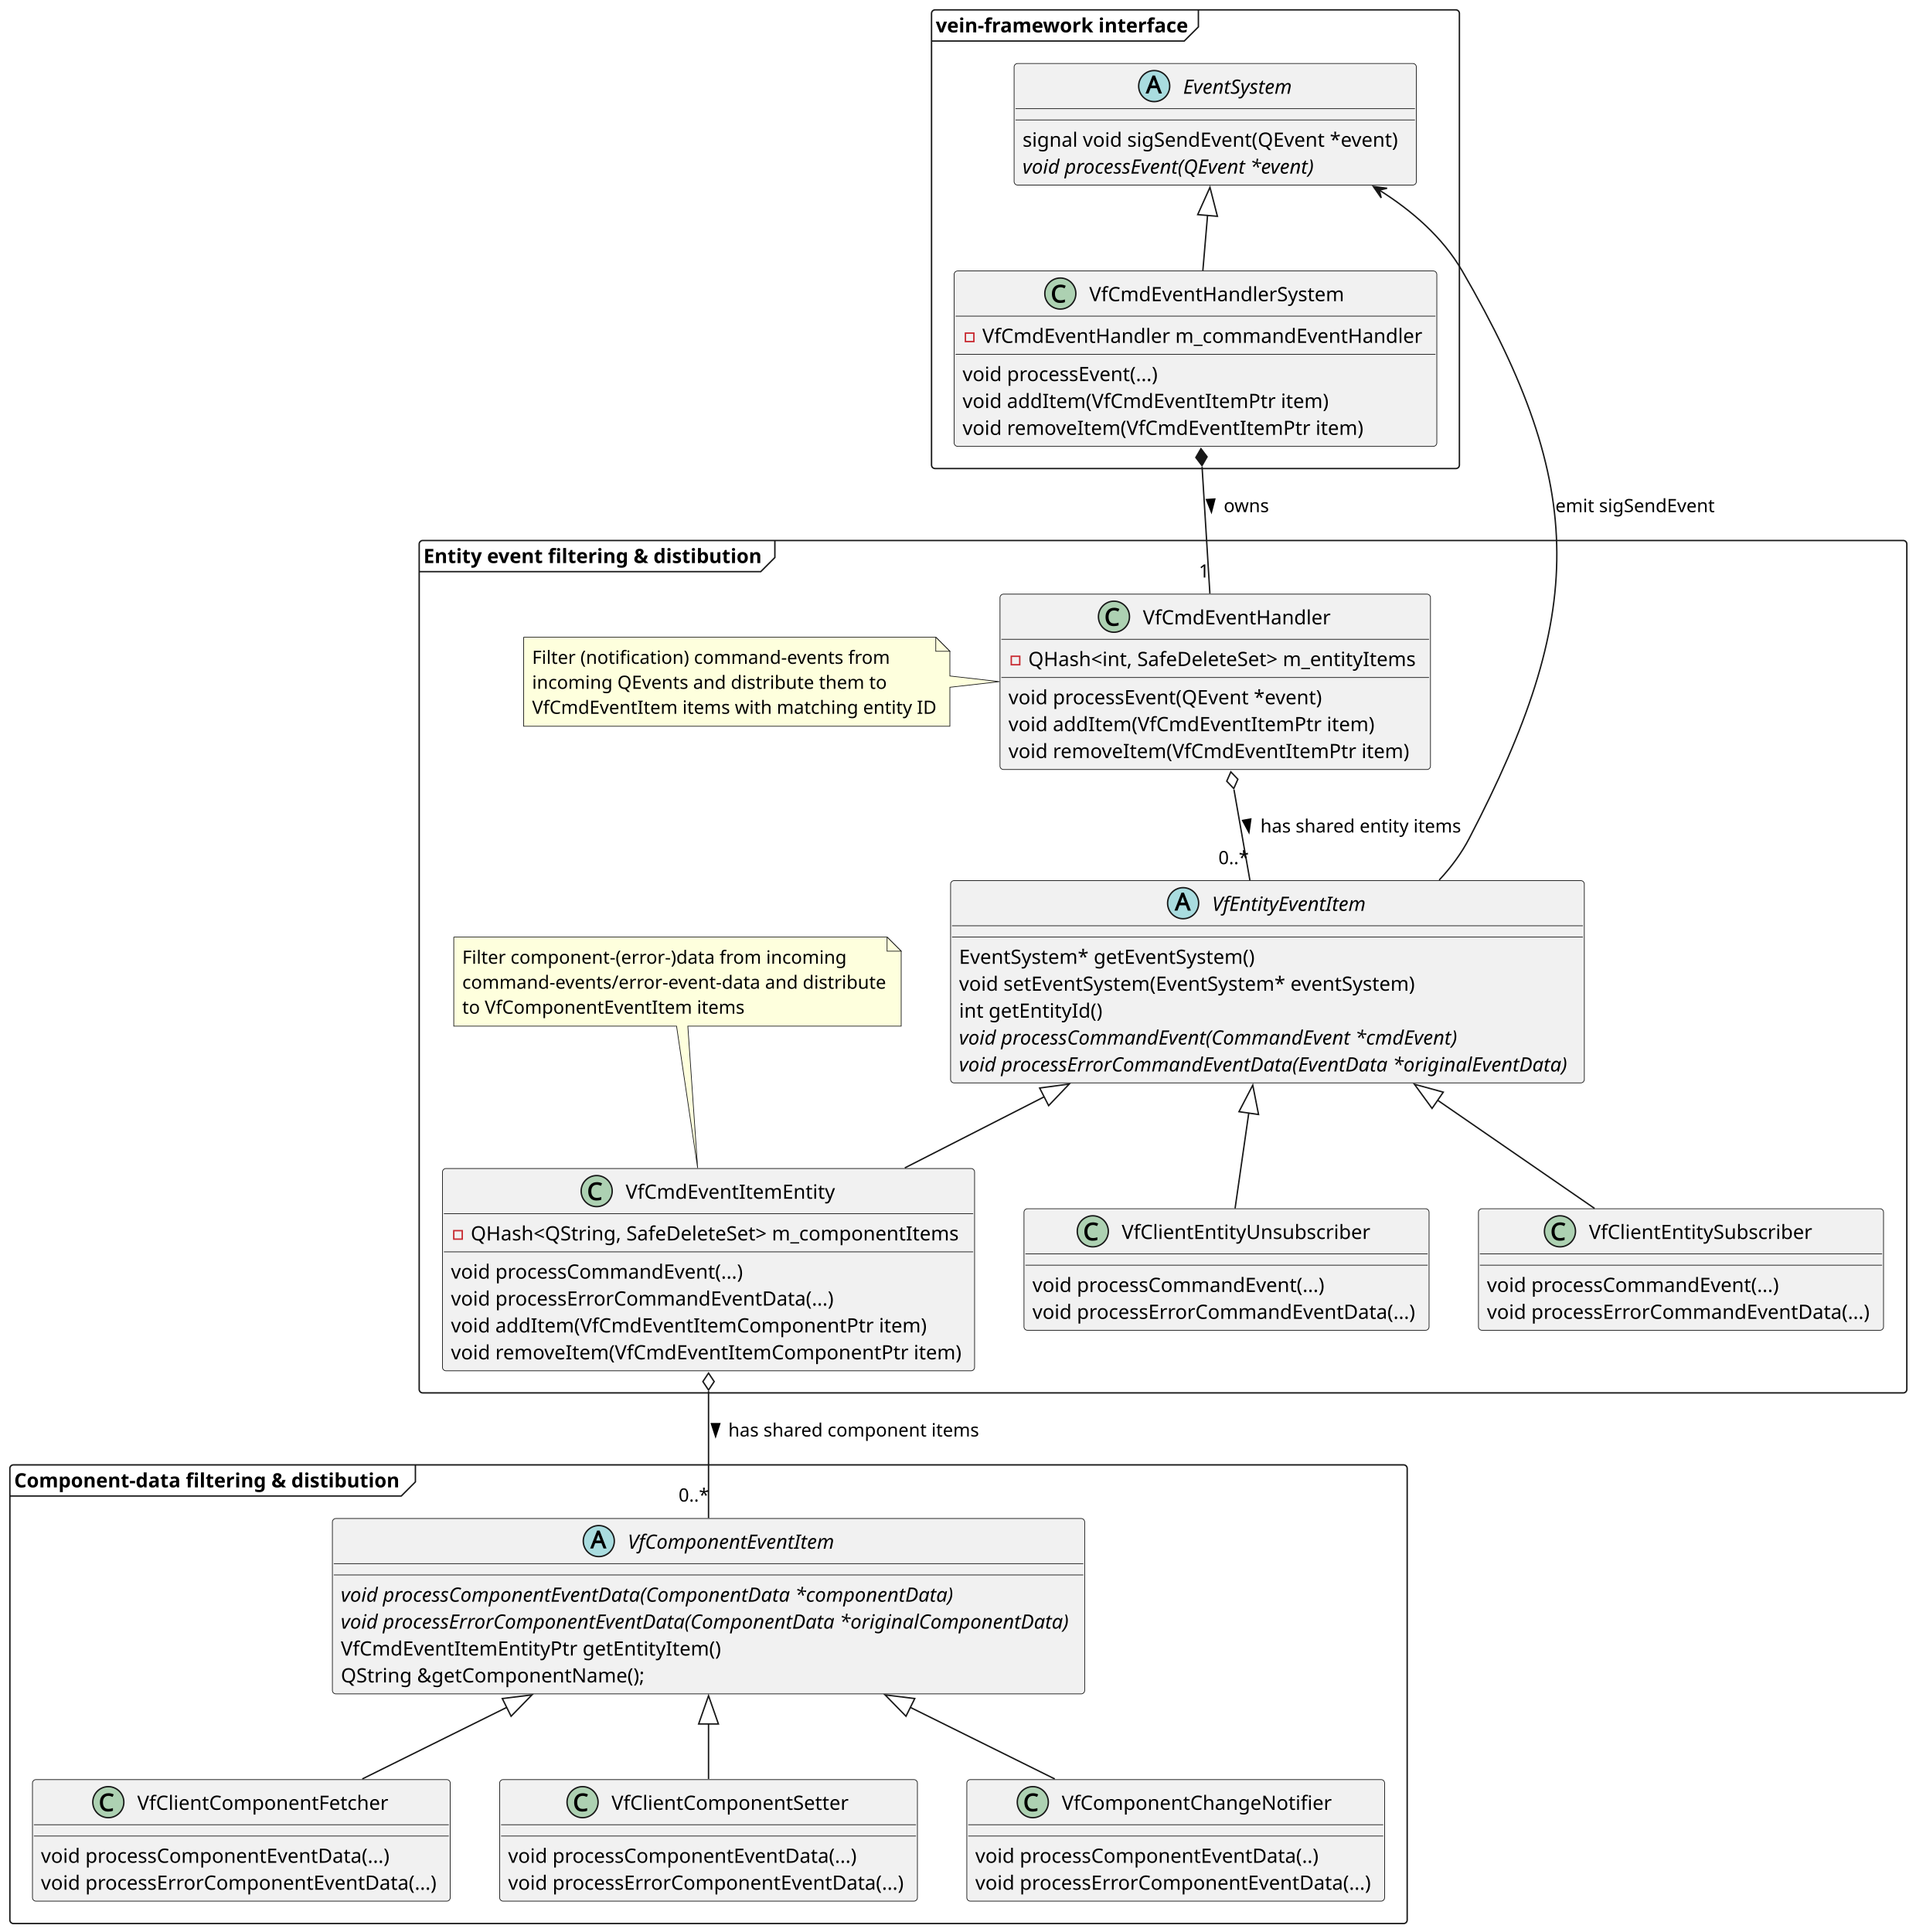
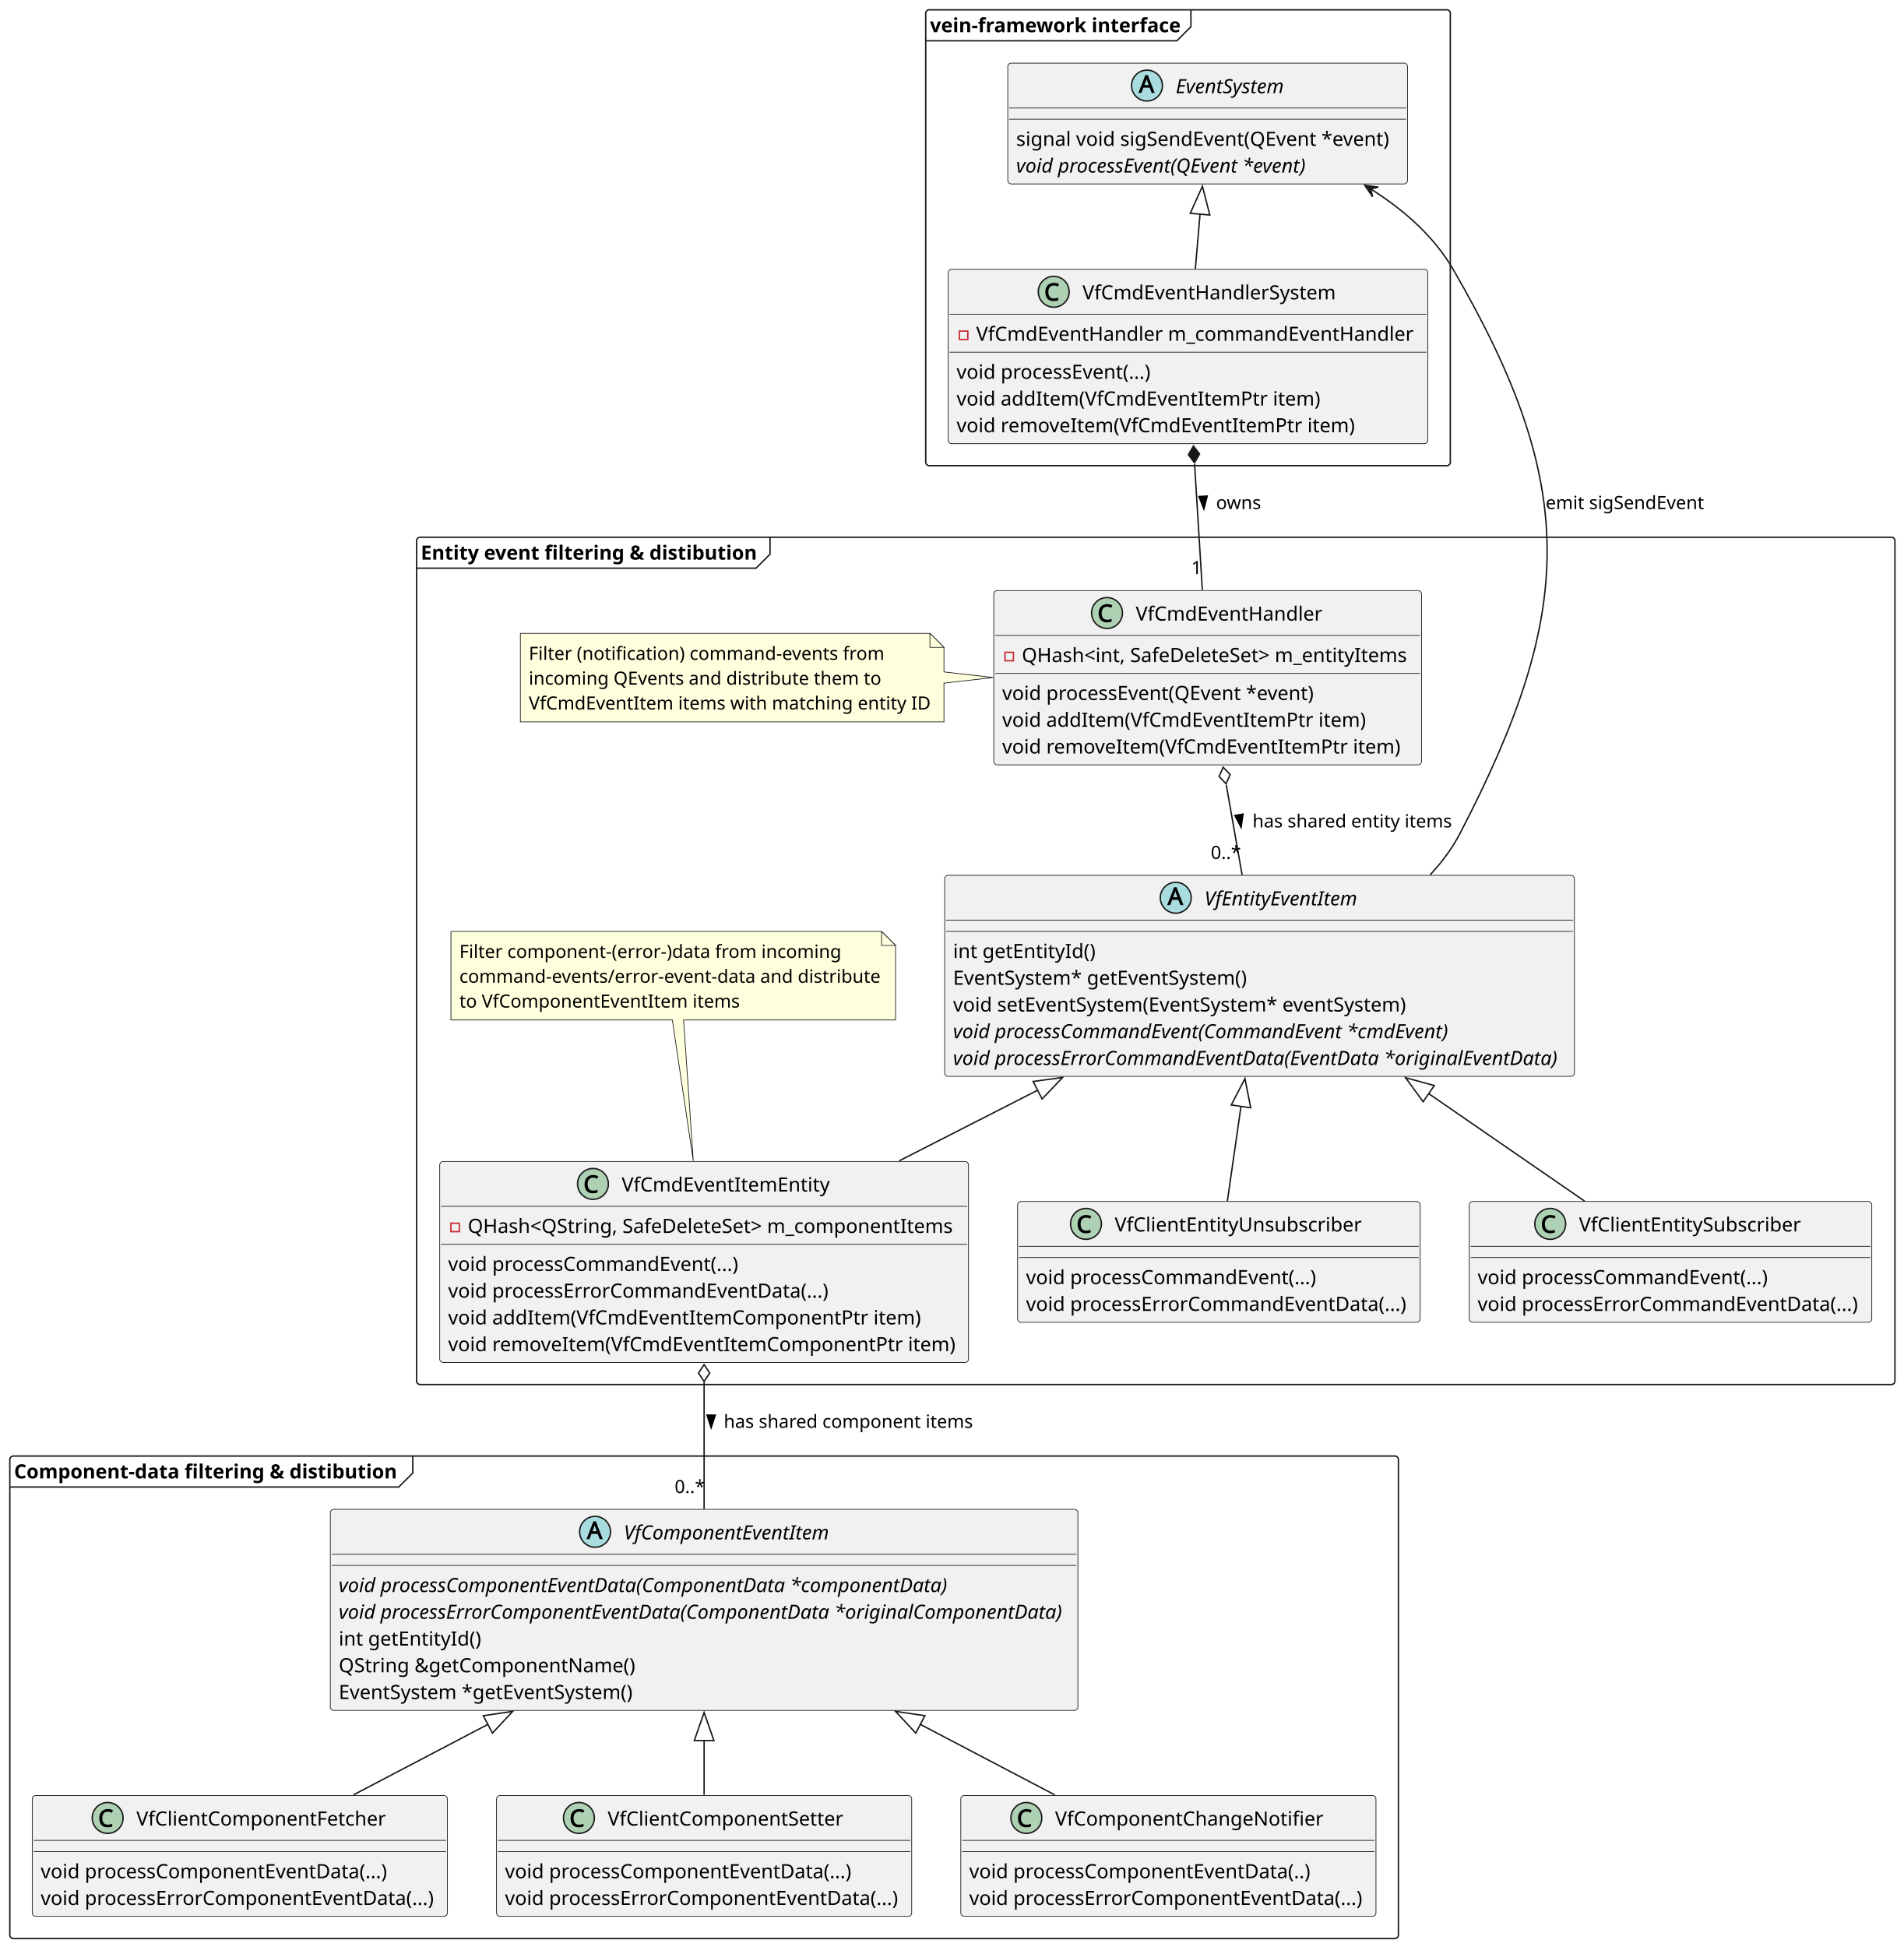
- <svg xmlns="http://www.w3.org/2000/svg" contentStyleType="text/css" height="1369px" preserveAspectRatio="none" style="width:1357px;height:1369px;background:#FFFFFF;" version="1.1" viewBox="0 0 1357 1369" width="1357px" zoomAndPan="magnify">
+ <svg xmlns="http://www.w3.org/2000/svg" contentStyleType="text/css" height="1388px" preserveAspectRatio="none" style="width:1357px;height:1388px;background:#FFFFFF;" version="1.1" viewBox="0 0 1357 1388" width="1357px" zoomAndPan="magnify">
  <defs />
  <g>
    <g id="cluster_vein-framework interface">
      <rect fill="none" height="325" rx="2.5" ry="2.5" style="stroke:#181818;stroke-width:1.0;" width="374" x="660" y="7" />
      <path d="M849.062,7 L849.062,19.068 L839.062,29.068 L660,29.068 " fill="none" style="stroke:#181818;stroke-width:1.0;" />
      <text fill="#000000" font-family="sans-serif" font-size="14" font-weight="bold" lengthAdjust="spacing" textLength="179.062" x="663" y="22.966">vein-framework interface</text>
    </g>
    <g id="cluster_Entity event filtering &amp; distibution">
      <rect fill="none" height="604" rx="2.5" ry="2.5" style="stroke:#181818;stroke-width:1.0;" width="1054" x="297" y="383" />
      <path d="M549,383 L549,395.068 L539,405.068 L297,405.068 " fill="none" style="stroke:#181818;stroke-width:1.0;" />
      <text fill="#000000" font-family="sans-serif" font-size="14" font-weight="bold" lengthAdjust="spacing" textLength="242" x="300" y="398.966">Entity event filtering &amp; distibution</text>
    </g>
    <g id="cluster_Component-data filtering &amp; distibution">
-       <rect fill="none" height="325" rx="2.5" ry="2.5" style="stroke:#181818;stroke-width:1.0;" width="990" x="7" y="1038" />
+       <rect fill="none" height="344" rx="2.5" ry="2.5" style="stroke:#181818;stroke-width:1.0;" width="990" x="7" y="1038" />
      <path d="M294.312,1038 L294.312,1050.068 L284.312,1060.068 L7,1060.068 " fill="none" style="stroke:#181818;stroke-width:1.0;" />
      <text fill="#000000" font-family="sans-serif" font-size="14" font-weight="bold" lengthAdjust="spacing" textLength="277.312" x="10" y="1053.966">Component-data filtering &amp; distibution</text>
    </g>
    <g id="elem_EventSystem">
      <rect codeLine="3" fill="#F1F1F1" height="86.136" id="EventSystem" rx="2.5" ry="2.5" style="stroke:#181818;stroke-width:0.5;" width="285" x="718.5" y="45" />
      <ellipse cx="817.75" cy="61" fill="#A9DCDF" rx="11" ry="11" style="stroke:#181818;stroke-width:1.0;" />
      <path d="M821.094,66.25 L819.625,62.5 L815.188,62.5 L813.75,66.25 L811.625,66.25 L816.578,53.531 L818.328,53.531 L823.25,66.25 L821.094,66.25 Z M817.75,57.297 Q817.703,57.141 817.578,56.781 Q817.453,56.422 817.344,56.047 Q817.234,55.656 817.438,55.594 Q817.594,55.781 817.5,56.141 Q817.406,56.484 817.312,56.781 Q817.219,57.062 817.141,57.297 L815.906,60.609 L818.984,60.609 L817.75,57.297 Z " fill="#000000" />
      <text fill="#000000" font-family="sans-serif" font-size="14" font-style="italic" lengthAdjust="spacing" textLength="78" x="838.25" y="66.432">EventSystem</text>
      <line style="stroke:#181818;stroke-width:0.5;" x1="719.5" x2="1002.5" y1="77" y2="77" />
      <line style="stroke:#181818;stroke-width:0.5;" x1="719.5" x2="1002.5" y1="85" y2="85" />
      <text fill="#000000" font-family="sans-serif" font-size="14" lengthAdjust="spacing" textLength="273" x="724.5" y="103.966">signal void sigSendEvent(QEvent *event)</text>
      <text fill="#000000" font-family="sans-serif" font-size="14" font-style="italic" lengthAdjust="spacing" textLength="210" x="724.5" y="123.034">void processEvent(QEvent *event)</text>
    </g>
    <g id="elem_VfCmdEventHandlerSystem">
      <rect codeLine="8" fill="#F1F1F1" height="124.272" id="VfCmdEventHandlerSystem" rx="2.5" ry="2.5" style="stroke:#181818;stroke-width:0.5;" width="342" x="676" y="192" />
      <ellipse cx="751.25" cy="208" fill="#ADD1B2" rx="11" ry="11" style="stroke:#181818;stroke-width:1.0;" />
      <path d="M751.359,203.531 Q750.438,203.531 749.703,203.844 Q748.984,204.156 748.484,204.75 Q747.984,205.328 747.703,206.203 Q747.438,207.078 747.438,208.172 Q747.438,209.609 747.875,210.656 Q748.328,211.703 749.172,212.25 Q750.031,212.797 751.344,212.797 Q752.125,212.797 752.812,212.672 Q753.516,212.531 754.516,212.219 L754.516,214.094 Q753.656,214.422 752.891,214.547 Q752.141,214.672 751.125,214.672 Q749.203,214.672 747.891,213.875 Q746.594,213.062 745.938,211.594 Q745.281,210.109 745.281,208.141 Q745.281,206.719 745.672,205.547 Q746.078,204.359 746.859,203.484 Q747.641,202.609 748.781,202.141 Q749.922,201.656 751.391,201.656 Q752.344,201.656 753.234,201.859 Q754.141,202.047 755.078,202.516 L754.25,204.297 Q753.469,203.922 752.812,203.734 Q752.156,203.531 751.359,203.531 Z " fill="#000000" />
      <text fill="#000000" font-family="sans-serif" font-size="14" lengthAdjust="spacing" textLength="183" x="771.75" y="213.432">VfCmdEventHandlerSystem</text>
      <line style="stroke:#181818;stroke-width:0.5;" x1="677" x2="1017" y1="224" y2="224" />
      <rect fill="none" height="6" style="stroke:#C82930;stroke-width:1.0;" width="6" x="684" y="236.034" />
      <text fill="#000000" font-family="sans-serif" font-size="14" lengthAdjust="spacing" textLength="316" x="696" y="242.966">VfCmdEventHandler m_commandEventHandler</text>
      <line style="stroke:#181818;stroke-width:0.5;" x1="677" x2="1017" y1="251.068" y2="251.068" />
      <text fill="#000000" font-family="sans-serif" font-size="14" lengthAdjust="spacing" textLength="141" x="682" y="270.034">void processEvent(...)</text>
      <text fill="#000000" font-family="sans-serif" font-size="14" lengthAdjust="spacing" textLength="262" x="682" y="289.102">void addItem(VfCmdEventItemPtr item)</text>
      <text fill="#000000" font-family="sans-serif" font-size="14" lengthAdjust="spacing" textLength="286" x="682" y="308.17">void removeItem(VfCmdEventItemPtr item)</text>
    </g>
    <g id="elem_VfCmdEventHandler">
      <rect codeLine="18" fill="#F1F1F1" height="124.272" id="VfCmdEventHandler" rx="2.5" ry="2.5" style="stroke:#181818;stroke-width:0.5;" width="305" x="708.5" y="421" />
      <ellipse cx="789.25" cy="437" fill="#ADD1B2" rx="11" ry="11" style="stroke:#181818;stroke-width:1.0;" />
      <path d="M789.359,432.531 Q788.438,432.531 787.703,432.844 Q786.984,433.156 786.484,433.75 Q785.984,434.328 785.703,435.203 Q785.438,436.078 785.438,437.172 Q785.438,438.609 785.875,439.656 Q786.328,440.703 787.172,441.25 Q788.031,441.797 789.344,441.797 Q790.125,441.797 790.812,441.672 Q791.516,441.531 792.516,441.219 L792.516,443.094 Q791.656,443.422 790.891,443.547 Q790.141,443.672 789.125,443.672 Q787.203,443.672 785.891,442.875 Q784.594,442.062 783.938,440.594 Q783.281,439.109 783.281,437.141 Q783.281,435.719 783.672,434.547 Q784.078,433.359 784.859,432.484 Q785.641,431.609 786.781,431.141 Q787.922,430.656 789.391,430.656 Q790.344,430.656 791.234,430.859 Q792.141,431.047 793.078,431.516 L792.25,433.297 Q791.469,432.922 790.812,432.734 Q790.156,432.531 789.359,432.531 Z " fill="#000000" />
      <text fill="#000000" font-family="sans-serif" font-size="14" lengthAdjust="spacing" textLength="135" x="809.75" y="442.432">VfCmdEventHandler</text>
      <line style="stroke:#181818;stroke-width:0.5;" x1="709.5" x2="1012.5" y1="453" y2="453" />
      <rect fill="none" height="6" style="stroke:#C82930;stroke-width:1.0;" width="6" x="716.5" y="465.034" />
      <text fill="#000000" font-family="sans-serif" font-size="14" lengthAdjust="spacing" textLength="279" x="728.5" y="471.966">QHash&lt;int, SafeDeleteSet&gt; m_entityItems</text>
      <line style="stroke:#181818;stroke-width:0.5;" x1="709.5" x2="1012.5" y1="480.068" y2="480.068" />
      <text fill="#000000" font-family="sans-serif" font-size="14" lengthAdjust="spacing" textLength="226" x="714.5" y="499.034">void processEvent(QEvent *event)</text>
      <text fill="#000000" font-family="sans-serif" font-size="14" lengthAdjust="spacing" textLength="262" x="714.5" y="518.102">void addItem(VfCmdEventItemPtr item)</text>
      <text fill="#000000" font-family="sans-serif" font-size="14" lengthAdjust="spacing" textLength="286" x="714.5" y="537.17">void removeItem(VfCmdEventItemPtr item)</text>
    </g>
    <g id="elem_GMN7">
      <path d="M371,451.5 L371,514.618 A0,0 0 0 0 371,514.618 L673,514.618 A0,0 0 0 0 673,514.618 L673,487 L708.12,483 L673,479 L673,461.5 L663,451.5 L371,451.5 A0,0 0 0 0 371,451.5 " fill="#FEFFDD" style="stroke:#181818;stroke-width:0.5;" />
      <path d="M663,451.5 L663,461.5 L673,461.5 L663,451.5 " fill="#FEFFDD" style="stroke:#181818;stroke-width:0.5;" />
      <text fill="#000000" font-family="sans-serif" font-size="13" lengthAdjust="spacing" textLength="249" x="377" y="470.397">Filter (notification) command-events from</text>
      <text fill="#000000" font-family="sans-serif" font-size="13" lengthAdjust="spacing" textLength="247" x="377" y="488.103">incoming QEvents and distribute them to</text>
      <text fill="#000000" font-family="sans-serif" font-size="13" lengthAdjust="spacing" textLength="281" x="377" y="505.809">VfCmdEventItem items with matching entity ID</text>
    </g>
    <g id="elem_VfEntityEventItem">
      <rect codeLine="26" fill="#F1F1F1" height="143.34" id="VfEntityEventItem" rx="2.5" ry="2.5" style="stroke:#181818;stroke-width:0.5;" width="449" x="673.5" y="624" />
      <ellipse cx="838.25" cy="640" fill="#A9DCDF" rx="11" ry="11" style="stroke:#181818;stroke-width:1.0;" />
      <path d="M841.594,645.25 L840.125,641.5 L835.688,641.5 L834.25,645.25 L832.125,645.25 L837.078,632.531 L838.828,632.531 L843.75,645.25 L841.594,645.25 Z M838.25,636.297 Q838.203,636.141 838.078,635.781 Q837.953,635.422 837.844,635.047 Q837.734,634.656 837.938,634.594 Q838.094,634.781 838,635.141 Q837.906,635.484 837.812,635.781 Q837.719,636.062 837.641,636.297 L836.406,639.609 L839.484,639.609 L838.25,636.297 Z " fill="#000000" />
      <text fill="#000000" font-family="sans-serif" font-size="14" font-style="italic" lengthAdjust="spacing" textLength="111" x="858.75" y="645.432">VfEntityEventItem</text>
      <line style="stroke:#181818;stroke-width:0.5;" x1="674.5" x2="1121.5" y1="656" y2="656" />
      <line style="stroke:#181818;stroke-width:0.5;" x1="674.5" x2="1121.5" y1="664" y2="664" />
-       <text fill="#000000" font-family="sans-serif" font-size="14" lengthAdjust="spacing" textLength="212" x="679.5" y="682.966">EventSystem* getEventSystem()</text>
-       <text fill="#000000" font-family="sans-serif" font-size="14" lengthAdjust="spacing" textLength="327" x="679.5" y="702.034">void setEventSystem(EventSystem* eventSystem)</text>
-       <text fill="#000000" font-family="sans-serif" font-size="14" lengthAdjust="spacing" textLength="104" x="679.5" y="721.102">int getEntityId()</text>
+       <text fill="#000000" font-family="sans-serif" font-size="14" lengthAdjust="spacing" textLength="104" x="679.5" y="682.966">int getEntityId()</text>
+       <text fill="#000000" font-family="sans-serif" font-size="14" lengthAdjust="spacing" textLength="212" x="679.5" y="702.034">EventSystem* getEventSystem()</text>
+       <text fill="#000000" font-family="sans-serif" font-size="14" lengthAdjust="spacing" textLength="327" x="679.5" y="721.102">void setEventSystem(EventSystem* eventSystem)</text>
      <text fill="#000000" font-family="sans-serif" font-size="14" font-style="italic" lengthAdjust="spacing" textLength="354" x="679.5" y="740.17">void processCommandEvent(CommandEvent *cmdEvent)</text>
      <text fill="#000000" font-family="sans-serif" font-size="14" font-style="italic" lengthAdjust="spacing" textLength="437" x="679.5" y="759.238">void processErrorCommandEventData(EventData *originalEventData)</text>
    </g>
    <g id="elem_VfClientEntitySubscriber">
      <rect codeLine="34" fill="#F1F1F1" height="86.136" id="VfClientEntitySubscriber" rx="2.5" ry="2.5" style="stroke:#181818;stroke-width:0.5;" width="287" x="1047.5" y="856.5" />
      <ellipse cx="1105.25" cy="872.5" fill="#ADD1B2" rx="11" ry="11" style="stroke:#181818;stroke-width:1.0;" />
      <path d="M1105.359,868.031 Q1104.438,868.031 1103.703,868.344 Q1102.984,868.656 1102.484,869.25 Q1101.984,869.828 1101.703,870.703 Q1101.438,871.578 1101.438,872.672 Q1101.438,874.109 1101.875,875.156 Q1102.328,876.203 1103.172,876.75 Q1104.031,877.297 1105.344,877.297 Q1106.125,877.297 1106.812,877.172 Q1107.516,877.031 1108.516,876.719 L1108.516,878.594 Q1107.656,878.922 1106.891,879.047 Q1106.141,879.172 1105.125,879.172 Q1103.203,879.172 1101.891,878.375 Q1100.594,877.562 1099.938,876.094 Q1099.281,874.609 1099.281,872.641 Q1099.281,871.219 1099.672,870.047 Q1100.078,868.859 1100.859,867.984 Q1101.641,867.109 1102.781,866.641 Q1103.922,866.156 1105.391,866.156 Q1106.344,866.156 1107.234,866.359 Q1108.141,866.547 1109.078,867.016 L1108.25,868.797 Q1107.469,868.422 1106.812,868.234 Q1106.156,868.031 1105.359,868.031 Z " fill="#000000" />
      <text fill="#000000" font-family="sans-serif" font-size="14" lengthAdjust="spacing" textLength="163" x="1125.75" y="877.932">VfClientEntitySubscriber</text>
      <line style="stroke:#181818;stroke-width:0.5;" x1="1048.5" x2="1333.5" y1="888.5" y2="888.5" />
      <line style="stroke:#181818;stroke-width:0.5;" x1="1048.5" x2="1333.5" y1="896.5" y2="896.5" />
      <text fill="#000000" font-family="sans-serif" font-size="14" lengthAdjust="spacing" textLength="210" x="1053.5" y="915.466">void processCommandEvent(...)</text>
      <text fill="#000000" font-family="sans-serif" font-size="14" lengthAdjust="spacing" textLength="275" x="1053.5" y="934.534">void processErrorCommandEventData(...)</text>
    </g>
    <g id="elem_VfClientEntityUnsubscriber">
      <rect codeLine="39" fill="#F1F1F1" height="86.136" id="VfClientEntityUnsubscriber" rx="2.5" ry="2.5" style="stroke:#181818;stroke-width:0.5;" width="287" x="725.5" y="856.5" />
      <ellipse cx="774.25" cy="872.5" fill="#ADD1B2" rx="11" ry="11" style="stroke:#181818;stroke-width:1.0;" />
      <path d="M774.359,868.031 Q773.438,868.031 772.703,868.344 Q771.984,868.656 771.484,869.25 Q770.984,869.828 770.703,870.703 Q770.438,871.578 770.438,872.672 Q770.438,874.109 770.875,875.156 Q771.328,876.203 772.172,876.75 Q773.031,877.297 774.344,877.297 Q775.125,877.297 775.812,877.172 Q776.516,877.031 777.516,876.719 L777.516,878.594 Q776.656,878.922 775.891,879.047 Q775.141,879.172 774.125,879.172 Q772.203,879.172 770.891,878.375 Q769.594,877.562 768.938,876.094 Q768.281,874.609 768.281,872.641 Q768.281,871.219 768.672,870.047 Q769.078,868.859 769.859,867.984 Q770.641,867.109 771.781,866.641 Q772.922,866.156 774.391,866.156 Q775.344,866.156 776.234,866.359 Q777.141,866.547 778.078,867.016 L777.25,868.797 Q776.469,868.422 775.812,868.234 Q775.156,868.031 774.359,868.031 Z " fill="#000000" />
      <text fill="#000000" font-family="sans-serif" font-size="14" lengthAdjust="spacing" textLength="181" x="794.75" y="877.932">VfClientEntityUnsubscriber</text>
      <line style="stroke:#181818;stroke-width:0.5;" x1="726.5" x2="1011.5" y1="888.5" y2="888.5" />
      <line style="stroke:#181818;stroke-width:0.5;" x1="726.5" x2="1011.5" y1="896.5" y2="896.5" />
      <text fill="#000000" font-family="sans-serif" font-size="14" lengthAdjust="spacing" textLength="210" x="731.5" y="915.466">void processCommandEvent(...)</text>
      <text fill="#000000" font-family="sans-serif" font-size="14" lengthAdjust="spacing" textLength="275" x="731.5" y="934.534">void processErrorCommandEventData(...)</text>
    </g>
    <g id="elem_VfCmdEventItemEntity">
      <rect codeLine="44" fill="#F1F1F1" height="143.34" id="VfCmdEventItemEntity" rx="2.5" ry="2.5" style="stroke:#181818;stroke-width:0.5;" width="377" x="313.5" y="828" />
      <ellipse cx="422.75" cy="844" fill="#ADD1B2" rx="11" ry="11" style="stroke:#181818;stroke-width:1.0;" />
      <path d="M422.859,839.531 Q421.938,839.531 421.203,839.844 Q420.484,840.156 419.984,840.75 Q419.484,841.328 419.203,842.203 Q418.938,843.078 418.938,844.172 Q418.938,845.609 419.375,846.656 Q419.828,847.703 420.672,848.25 Q421.531,848.797 422.844,848.797 Q423.625,848.797 424.312,848.672 Q425.016,848.531 426.016,848.219 L426.016,850.094 Q425.156,850.422 424.391,850.547 Q423.641,850.672 422.625,850.672 Q420.703,850.672 419.391,849.875 Q418.094,849.062 417.438,847.594 Q416.781,846.109 416.781,844.141 Q416.781,842.719 417.172,841.547 Q417.578,840.359 418.359,839.484 Q419.141,838.609 420.281,838.141 Q421.422,837.656 422.891,837.656 Q423.844,837.656 424.734,837.859 Q425.641,838.047 426.578,838.516 L425.75,840.297 Q424.969,839.922 424.312,839.734 Q423.656,839.531 422.859,839.531 Z " fill="#000000" />
      <text fill="#000000" font-family="sans-serif" font-size="14" lengthAdjust="spacing" textLength="150" x="443.25" y="849.432">VfCmdEventItemEntity</text>
      <line style="stroke:#181818;stroke-width:0.5;" x1="314.5" x2="689.5" y1="860" y2="860" />
      <rect fill="none" height="6" style="stroke:#C82930;stroke-width:1.0;" width="6" x="321.5" y="872.034" />
      <text fill="#000000" font-family="sans-serif" font-size="14" lengthAdjust="spacing" textLength="351" x="333.5" y="878.966">QHash&lt;QString, SafeDeleteSet&gt; m_componentItems</text>
      <line style="stroke:#181818;stroke-width:0.5;" x1="314.5" x2="689.5" y1="887.068" y2="887.068" />
      <text fill="#000000" font-family="sans-serif" font-size="14" lengthAdjust="spacing" textLength="210" x="319.5" y="906.034">void processCommandEvent(...)</text>
      <text fill="#000000" font-family="sans-serif" font-size="14" lengthAdjust="spacing" textLength="275" x="319.5" y="925.102">void processErrorCommandEventData(...)</text>
      <text fill="#000000" font-family="sans-serif" font-size="14" lengthAdjust="spacing" textLength="340" x="319.5" y="944.17">void addItem(VfCmdEventItemComponentPtr item)</text>
      <text fill="#000000" font-family="sans-serif" font-size="14" lengthAdjust="spacing" textLength="364" x="319.5" y="963.238">void removeItem(VfCmdEventItemComponentPtr item)</text>
    </g>
    <g id="elem_GMN14">
      <path d="M321.5,664 L321.5,727.118 A0,0 0 0 0 321.5,727.118 L479.34,727.118 L494.29,827.68 L487.34,727.118 L638.5,727.118 A0,0 0 0 0 638.5,727.118 L638.5,674 L628.5,664 L321.5,664 A0,0 0 0 0 321.5,664 " fill="#FEFFDD" style="stroke:#181818;stroke-width:0.5;" />
      <path d="M628.5,664 L628.5,674 L638.5,674 L628.5,664 " fill="#FEFFDD" style="stroke:#181818;stroke-width:0.5;" />
      <text fill="#000000" font-family="sans-serif" font-size="13" lengthAdjust="spacing" textLength="267" x="327.5" y="682.897">Filter component-(error-)data from incoming</text>
      <text fill="#000000" font-family="sans-serif" font-size="13" lengthAdjust="spacing" textLength="296" x="327.5" y="700.603">command-events/error-event-data and distribute</text>
      <text fill="#000000" font-family="sans-serif" font-size="13" lengthAdjust="spacing" textLength="198" x="327.5" y="718.309">to VfComponentEventItem items</text>
    </g>
    <g id="elem_VfComponentEventItem">
-       <rect codeLine="55" fill="#F1F1F1" height="124.272" id="VfComponentEventItem" rx="2.5" ry="2.5" style="stroke:#181818;stroke-width:0.5;" width="533" x="235.5" y="1076" />
+       <rect codeLine="55" fill="#F1F1F1" height="143.34" id="VfComponentEventItem" rx="2.5" ry="2.5" style="stroke:#181818;stroke-width:0.5;" width="533" x="235.5" y="1076" />
      <ellipse cx="424.25" cy="1092" fill="#A9DCDF" rx="11" ry="11" style="stroke:#181818;stroke-width:1.0;" />
      <path d="M427.594,1097.25 L426.125,1093.5 L421.688,1093.5 L420.25,1097.25 L418.125,1097.25 L423.078,1084.531 L424.828,1084.531 L429.75,1097.25 L427.594,1097.25 Z M424.25,1088.297 Q424.203,1088.141 424.078,1087.781 Q423.953,1087.422 423.844,1087.047 Q423.734,1086.656 423.938,1086.594 Q424.094,1086.781 424,1087.141 Q423.906,1087.484 423.812,1087.781 Q423.719,1088.062 423.641,1088.297 L422.406,1091.609 L425.484,1091.609 L424.25,1088.297 Z " fill="#000000" />
      <text fill="#000000" font-family="sans-serif" font-size="14" font-style="italic" lengthAdjust="spacing" textLength="147" x="444.75" y="1097.432">VfComponentEventItem</text>
      <line style="stroke:#181818;stroke-width:0.5;" x1="236.5" x2="767.5" y1="1108" y2="1108" />
      <line style="stroke:#181818;stroke-width:0.5;" x1="236.5" x2="767.5" y1="1116" y2="1116" />
      <text fill="#000000" font-family="sans-serif" font-size="14" font-style="italic" lengthAdjust="spacing" textLength="436" x="241.5" y="1134.966">void processComponentEventData(ComponentData *componentData)</text>
      <text fill="#000000" font-family="sans-serif" font-size="14" font-style="italic" lengthAdjust="spacing" textLength="521" x="241.5" y="1154.034">void processErrorComponentEventData(ComponentData *originalComponentData)</text>
-       <text fill="#000000" font-family="sans-serif" font-size="14" lengthAdjust="spacing" textLength="272" x="241.5" y="1173.102">VfCmdEventItemEntityPtr getEntityItem()</text>
-       <text fill="#000000" font-family="sans-serif" font-size="14" lengthAdjust="spacing" textLength="218" x="241.5" y="1192.17">QString &amp;getComponentName();</text>
+       <text fill="#000000" font-family="sans-serif" font-size="14" lengthAdjust="spacing" textLength="104" x="241.5" y="1173.102">int getEntityId()</text>
+       <text fill="#000000" font-family="sans-serif" font-size="14" lengthAdjust="spacing" textLength="214" x="241.5" y="1192.17">QString &amp;getComponentName()</text>
+       <text fill="#000000" font-family="sans-serif" font-size="14" lengthAdjust="spacing" textLength="212" x="241.5" y="1211.238">EventSystem *getEventSystem()</text>
    </g>
    <g id="elem_VfClientComponentFetcher">
-       <rect codeLine="62" fill="#F1F1F1" height="86.136" id="VfClientComponentFetcher" rx="2.5" ry="2.5" style="stroke:#181818;stroke-width:0.5;" width="296" x="23" y="1261" />
-       <ellipse cx="76.75" cy="1277" fill="#ADD1B2" rx="11" ry="11" style="stroke:#181818;stroke-width:1.0;" />
-       <path d="M76.859,1272.531 Q75.938,1272.531 75.203,1272.844 Q74.484,1273.156 73.984,1273.75 Q73.484,1274.328 73.203,1275.203 Q72.938,1276.078 72.938,1277.172 Q72.938,1278.609 73.375,1279.656 Q73.828,1280.703 74.672,1281.25 Q75.531,1281.797 76.844,1281.797 Q77.625,1281.797 78.312,1281.672 Q79.016,1281.531 80.016,1281.219 L80.016,1283.094 Q79.156,1283.422 78.391,1283.547 Q77.641,1283.672 76.625,1283.672 Q74.703,1283.672 73.391,1282.875 Q72.094,1282.062 71.438,1280.594 Q70.781,1279.109 70.781,1277.141 Q70.781,1275.719 71.172,1274.547 Q71.578,1273.359 72.359,1272.484 Q73.141,1271.609 74.281,1271.141 Q75.422,1270.656 76.891,1270.656 Q77.844,1270.656 78.734,1270.859 Q79.641,1271.047 80.578,1271.516 L79.75,1273.297 Q78.969,1272.922 78.312,1272.734 Q77.656,1272.531 76.859,1272.531 Z " fill="#000000" />
-       <text fill="#000000" font-family="sans-serif" font-size="14" lengthAdjust="spacing" textLength="180" x="97.25" y="1282.432">VfClientComponentFetcher</text>
-       <line style="stroke:#181818;stroke-width:0.5;" x1="24" x2="318" y1="1293" y2="1293" />
-       <line style="stroke:#181818;stroke-width:0.5;" x1="24" x2="318" y1="1301" y2="1301" />
-       <text fill="#000000" font-family="sans-serif" font-size="14" lengthAdjust="spacing" textLength="250" x="29" y="1319.966">void processComponentEventData(...)</text>
-       <text fill="#000000" font-family="sans-serif" font-size="14" lengthAdjust="spacing" textLength="284" x="29" y="1339.034">void processErrorComponentEventData(...)</text>
+       <rect codeLine="63" fill="#F1F1F1" height="86.136" id="VfClientComponentFetcher" rx="2.5" ry="2.5" style="stroke:#181818;stroke-width:0.5;" width="296" x="23" y="1280" />
+       <ellipse cx="76.75" cy="1296" fill="#ADD1B2" rx="11" ry="11" style="stroke:#181818;stroke-width:1.0;" />
+       <path d="M76.859,1291.531 Q75.938,1291.531 75.203,1291.844 Q74.484,1292.156 73.984,1292.75 Q73.484,1293.328 73.203,1294.203 Q72.938,1295.078 72.938,1296.172 Q72.938,1297.609 73.375,1298.656 Q73.828,1299.703 74.672,1300.25 Q75.531,1300.797 76.844,1300.797 Q77.625,1300.797 78.312,1300.672 Q79.016,1300.531 80.016,1300.219 L80.016,1302.094 Q79.156,1302.422 78.391,1302.547 Q77.641,1302.672 76.625,1302.672 Q74.703,1302.672 73.391,1301.875 Q72.094,1301.062 71.438,1299.594 Q70.781,1298.109 70.781,1296.141 Q70.781,1294.719 71.172,1293.547 Q71.578,1292.359 72.359,1291.484 Q73.141,1290.609 74.281,1290.141 Q75.422,1289.656 76.891,1289.656 Q77.844,1289.656 78.734,1289.859 Q79.641,1290.047 80.578,1290.516 L79.75,1292.297 Q78.969,1291.922 78.312,1291.734 Q77.656,1291.531 76.859,1291.531 Z " fill="#000000" />
+       <text fill="#000000" font-family="sans-serif" font-size="14" lengthAdjust="spacing" textLength="180" x="97.25" y="1301.432">VfClientComponentFetcher</text>
+       <line style="stroke:#181818;stroke-width:0.5;" x1="24" x2="318" y1="1312" y2="1312" />
+       <line style="stroke:#181818;stroke-width:0.5;" x1="24" x2="318" y1="1320" y2="1320" />
+       <text fill="#000000" font-family="sans-serif" font-size="14" lengthAdjust="spacing" textLength="250" x="29" y="1338.966">void processComponentEventData(...)</text>
+       <text fill="#000000" font-family="sans-serif" font-size="14" lengthAdjust="spacing" textLength="284" x="29" y="1358.034">void processErrorComponentEventData(...)</text>
    </g>
    <g id="elem_VfClientComponentSetter">
-       <rect codeLine="67" fill="#F1F1F1" height="86.136" id="VfClientComponentSetter" rx="2.5" ry="2.5" style="stroke:#181818;stroke-width:0.5;" width="296" x="354" y="1261" />
-       <ellipse cx="412.75" cy="1277" fill="#ADD1B2" rx="11" ry="11" style="stroke:#181818;stroke-width:1.0;" />
-       <path d="M412.859,1272.531 Q411.938,1272.531 411.203,1272.844 Q410.484,1273.156 409.984,1273.75 Q409.484,1274.328 409.203,1275.203 Q408.938,1276.078 408.938,1277.172 Q408.938,1278.609 409.375,1279.656 Q409.828,1280.703 410.672,1281.25 Q411.531,1281.797 412.844,1281.797 Q413.625,1281.797 414.312,1281.672 Q415.016,1281.531 416.016,1281.219 L416.016,1283.094 Q415.156,1283.422 414.391,1283.547 Q413.641,1283.672 412.625,1283.672 Q410.703,1283.672 409.391,1282.875 Q408.094,1282.062 407.438,1280.594 Q406.781,1279.109 406.781,1277.141 Q406.781,1275.719 407.172,1274.547 Q407.578,1273.359 408.359,1272.484 Q409.141,1271.609 410.281,1271.141 Q411.422,1270.656 412.891,1270.656 Q413.844,1270.656 414.734,1270.859 Q415.641,1271.047 416.578,1271.516 L415.75,1273.297 Q414.969,1272.922 414.312,1272.734 Q413.656,1272.531 412.859,1272.531 Z " fill="#000000" />
-       <text fill="#000000" font-family="sans-serif" font-size="14" lengthAdjust="spacing" textLength="170" x="433.25" y="1282.432">VfClientComponentSetter</text>
-       <line style="stroke:#181818;stroke-width:0.5;" x1="355" x2="649" y1="1293" y2="1293" />
-       <line style="stroke:#181818;stroke-width:0.5;" x1="355" x2="649" y1="1301" y2="1301" />
-       <text fill="#000000" font-family="sans-serif" font-size="14" lengthAdjust="spacing" textLength="250" x="360" y="1319.966">void processComponentEventData(...)</text>
-       <text fill="#000000" font-family="sans-serif" font-size="14" lengthAdjust="spacing" textLength="284" x="360" y="1339.034">void processErrorComponentEventData(...)</text>
+       <rect codeLine="68" fill="#F1F1F1" height="86.136" id="VfClientComponentSetter" rx="2.5" ry="2.5" style="stroke:#181818;stroke-width:0.5;" width="296" x="354" y="1280" />
+       <ellipse cx="412.75" cy="1296" fill="#ADD1B2" rx="11" ry="11" style="stroke:#181818;stroke-width:1.0;" />
+       <path d="M412.859,1291.531 Q411.938,1291.531 411.203,1291.844 Q410.484,1292.156 409.984,1292.75 Q409.484,1293.328 409.203,1294.203 Q408.938,1295.078 408.938,1296.172 Q408.938,1297.609 409.375,1298.656 Q409.828,1299.703 410.672,1300.25 Q411.531,1300.797 412.844,1300.797 Q413.625,1300.797 414.312,1300.672 Q415.016,1300.531 416.016,1300.219 L416.016,1302.094 Q415.156,1302.422 414.391,1302.547 Q413.641,1302.672 412.625,1302.672 Q410.703,1302.672 409.391,1301.875 Q408.094,1301.062 407.438,1299.594 Q406.781,1298.109 406.781,1296.141 Q406.781,1294.719 407.172,1293.547 Q407.578,1292.359 408.359,1291.484 Q409.141,1290.609 410.281,1290.141 Q411.422,1289.656 412.891,1289.656 Q413.844,1289.656 414.734,1289.859 Q415.641,1290.047 416.578,1290.516 L415.75,1292.297 Q414.969,1291.922 414.312,1291.734 Q413.656,1291.531 412.859,1291.531 Z " fill="#000000" />
+       <text fill="#000000" font-family="sans-serif" font-size="14" lengthAdjust="spacing" textLength="170" x="433.25" y="1301.432">VfClientComponentSetter</text>
+       <line style="stroke:#181818;stroke-width:0.5;" x1="355" x2="649" y1="1312" y2="1312" />
+       <line style="stroke:#181818;stroke-width:0.5;" x1="355" x2="649" y1="1320" y2="1320" />
+       <text fill="#000000" font-family="sans-serif" font-size="14" lengthAdjust="spacing" textLength="250" x="360" y="1338.966">void processComponentEventData(...)</text>
+       <text fill="#000000" font-family="sans-serif" font-size="14" lengthAdjust="spacing" textLength="284" x="360" y="1358.034">void processErrorComponentEventData(...)</text>
    </g>
    <g id="elem_VfComponentChangeNotifier">
-       <rect codeLine="72" fill="#F1F1F1" height="86.136" id="VfComponentChangeNotifier" rx="2.5" ry="2.5" style="stroke:#181818;stroke-width:0.5;" width="296" x="685" y="1261" />
-       <ellipse cx="731.75" cy="1277" fill="#ADD1B2" rx="11" ry="11" style="stroke:#181818;stroke-width:1.0;" />
-       <path d="M731.859,1272.531 Q730.938,1272.531 730.203,1272.844 Q729.484,1273.156 728.984,1273.75 Q728.484,1274.328 728.203,1275.203 Q727.938,1276.078 727.938,1277.172 Q727.938,1278.609 728.375,1279.656 Q728.828,1280.703 729.672,1281.25 Q730.531,1281.797 731.844,1281.797 Q732.625,1281.797 733.312,1281.672 Q734.016,1281.531 735.016,1281.219 L735.016,1283.094 Q734.156,1283.422 733.391,1283.547 Q732.641,1283.672 731.625,1283.672 Q729.703,1283.672 728.391,1282.875 Q727.094,1282.062 726.438,1280.594 Q725.781,1279.109 725.781,1277.141 Q725.781,1275.719 726.172,1274.547 Q726.578,1273.359 727.359,1272.484 Q728.141,1271.609 729.281,1271.141 Q730.422,1270.656 731.891,1270.656 Q732.844,1270.656 733.734,1270.859 Q734.641,1271.047 735.578,1271.516 L734.75,1273.297 Q733.969,1272.922 733.312,1272.734 Q732.656,1272.531 731.859,1272.531 Z " fill="#000000" />
-       <text fill="#000000" font-family="sans-serif" font-size="14" lengthAdjust="spacing" textLength="194" x="752.25" y="1282.432">VfComponentChangeNotifier</text>
-       <line style="stroke:#181818;stroke-width:0.5;" x1="686" x2="980" y1="1293" y2="1293" />
-       <line style="stroke:#181818;stroke-width:0.5;" x1="686" x2="980" y1="1301" y2="1301" />
-       <text fill="#000000" font-family="sans-serif" font-size="14" lengthAdjust="spacing" textLength="246" x="691" y="1319.966">void processComponentEventData(..)</text>
-       <text fill="#000000" font-family="sans-serif" font-size="14" lengthAdjust="spacing" textLength="284" x="691" y="1339.034">void processErrorComponentEventData(...)</text>
+       <rect codeLine="73" fill="#F1F1F1" height="86.136" id="VfComponentChangeNotifier" rx="2.5" ry="2.5" style="stroke:#181818;stroke-width:0.5;" width="296" x="685" y="1280" />
+       <ellipse cx="731.75" cy="1296" fill="#ADD1B2" rx="11" ry="11" style="stroke:#181818;stroke-width:1.0;" />
+       <path d="M731.859,1291.531 Q730.938,1291.531 730.203,1291.844 Q729.484,1292.156 728.984,1292.75 Q728.484,1293.328 728.203,1294.203 Q727.938,1295.078 727.938,1296.172 Q727.938,1297.609 728.375,1298.656 Q728.828,1299.703 729.672,1300.25 Q730.531,1300.797 731.844,1300.797 Q732.625,1300.797 733.312,1300.672 Q734.016,1300.531 735.016,1300.219 L735.016,1302.094 Q734.156,1302.422 733.391,1302.547 Q732.641,1302.672 731.625,1302.672 Q729.703,1302.672 728.391,1301.875 Q727.094,1301.062 726.438,1299.594 Q725.781,1298.109 725.781,1296.141 Q725.781,1294.719 726.172,1293.547 Q726.578,1292.359 727.359,1291.484 Q728.141,1290.609 729.281,1290.141 Q730.422,1289.656 731.891,1289.656 Q732.844,1289.656 733.734,1289.859 Q734.641,1290.047 735.578,1290.516 L734.75,1292.297 Q733.969,1291.922 733.312,1291.734 Q732.656,1291.531 731.859,1291.531 Z " fill="#000000" />
+       <text fill="#000000" font-family="sans-serif" font-size="14" lengthAdjust="spacing" textLength="194" x="752.25" y="1301.432">VfComponentChangeNotifier</text>
+       <line style="stroke:#181818;stroke-width:0.5;" x1="686" x2="980" y1="1312" y2="1312" />
+       <line style="stroke:#181818;stroke-width:0.5;" x1="686" x2="980" y1="1320" y2="1320" />
+       <text fill="#000000" font-family="sans-serif" font-size="14" lengthAdjust="spacing" textLength="246" x="691" y="1338.966">void processComponentEventData(..)</text>
+       <text fill="#000000" font-family="sans-serif" font-size="14" lengthAdjust="spacing" textLength="284" x="691" y="1358.034">void processErrorComponentEventData(...)</text>
    </g>
    <g id="link_EventSystem_VfCmdEventHandlerSystem">
-       <path codeLine="78" d="M855.6,152.2 C854.5,165.19 853.33,178.83 852.23,191.74 " fill="none" id="EventSystem-backto-VfCmdEventHandlerSystem" style="stroke:#181818;stroke-width:1.0;" />
+       <path codeLine="79" d="M855.6,152.2 C854.5,165.19 853.33,178.83 852.23,191.74 " fill="none" id="EventSystem-backto-VfCmdEventHandlerSystem" style="stroke:#181818;stroke-width:1.0;" />
      <polygon fill="none" points="848.59,152.07,857.27,132.74,862.54,153.27,848.59,152.07" style="stroke:#181818;stroke-width:1.0;" />
    </g>
    <g id="link_VfCmdEventHandlerSystem_VfCmdEventHandler">
-       <path codeLine="80" d="M851.68,330.84 C853.48,359.99 855.5,392.88 857.21,420.52 " fill="none" id="VfCmdEventHandlerSystem-backto-VfCmdEventHandler" style="stroke:#181818;stroke-width:1.0;" />
+       <path codeLine="81" d="M851.68,330.84 C853.48,359.99 855.5,392.88 857.21,420.52 " fill="none" id="VfCmdEventHandlerSystem-backto-VfCmdEventHandler" style="stroke:#181818;stroke-width:1.0;" />
      <polygon fill="#181818" points="850.88,317.94,847.257,324.175,851.619,329.917,855.242,323.682,850.88,317.94" style="stroke:#181818;stroke-width:1.0;" />
      <polygon fill="#000000" points="858.308,362.844,860.684,353.635,854.818,353.997,858.308,362.844" style="stroke:#000000;stroke-width:1.0;" />
      <text fill="#000000" font-family="sans-serif" font-size="13" lengthAdjust="spacing" textLength="32" x="867" y="362.897">owns</text>
      <text fill="#000000" font-family="sans-serif" font-size="13" lengthAdjust="spacing" textLength="7" x="849.367" y="409.235">1</text>
    </g>
    <g id="link_VfCmdEventHandler_VfEntityEventItem">
-       <path codeLine="81" d="M874.29,559.6 C877.96,580.5 881.93,603.09 885.56,623.7 " fill="none" id="VfCmdEventHandler-backto-VfEntityEventItem" style="stroke:#181818;stroke-width:1.0;" />
+       <path codeLine="82" d="M874.29,559.6 C877.96,580.5 881.93,603.09 885.56,623.7 " fill="none" id="VfCmdEventHandler-backto-VfEntityEventItem" style="stroke:#181818;stroke-width:1.0;" />
      <polygon fill="none" points="872.06,546.94,869.154,553.54,874.129,558.76,877.034,552.16,872.06,546.94" style="stroke:#181818;stroke-width:1.0;" />
      <polygon fill="#000000" points="884.866,589.778,886.194,580.36,880.405,581.378,884.866,589.778" style="stroke:#000000;stroke-width:1.0;" />
      <text fill="#000000" font-family="sans-serif" font-size="13" lengthAdjust="spacing" textLength="139" x="893" y="589.897">has shared entity items</text>
      <text fill="#000000" font-family="sans-serif" font-size="13" lengthAdjust="spacing" textLength="20" x="863.246" y="612.335">0..*</text>
    </g>
    <g id="link_EventSystem_VfEntityEventItem">
-       <path codeLine="83" d="M977.06,134.6 C1000.5,149.32 1022.18,168.19 1036,192 C1125.7,346.53 1123.37,435.44 1041,594 C1035.4,604.77 1028.07,614.63 1019.67,623.6 " fill="none" id="EventSystem-backto-VfEntityEventItem" style="stroke:#181818;stroke-width:1.0;" />
+       <path codeLine="84" d="M977.06,134.6 C1000.5,149.32 1022.18,168.19 1036,192 C1125.7,346.53 1123.37,435.44 1041,594 C1035.4,604.77 1028.07,614.63 1019.67,623.6 " fill="none" id="EventSystem-backto-VfEntityEventItem" style="stroke:#181818;stroke-width:1.0;" />
      <polygon fill="#181818" points="973,132.11,978.588,140.22,977.265,134.72,982.764,133.397,973,132.11" style="stroke:#181818;stroke-width:1.0;" />
      <text fill="#000000" font-family="sans-serif" font-size="13" lengthAdjust="spacing" textLength="111" x="1102" y="362.897">emit sigSendEvent</text>
    </g>
    <g id="link_VfEntityEventItem_VfClientEntitySubscriber">
-       <path codeLine="85" d="M1018.55,779.61 C1056.81,805.99 1097.51,834.05 1129.76,856.28 " fill="none" id="VfEntityEventItem-backto-VfClientEntitySubscriber" style="stroke:#181818;stroke-width:1.0;" />
+       <path codeLine="86" d="M1018.55,779.61 C1056.81,805.99 1097.51,834.05 1129.76,856.28 " fill="none" id="VfEntityEventItem-backto-VfClientEntitySubscriber" style="stroke:#181818;stroke-width:1.0;" />
      <polygon fill="none" points="1014.63,785.41,1002.13,768.29,1022.57,773.88,1014.63,785.41" style="stroke:#181818;stroke-width:1.0;" />
    </g>
    <g id="link_VfEntityEventItem_VfClientEntityUnsubscriber">
-       <path codeLine="86" d="M884.8,788.41 C881.4,812.12 877.9,836.51 875.06,856.28 " fill="none" id="VfEntityEventItem-backto-VfClientEntityUnsubscriber" style="stroke:#181818;stroke-width:1.0;" />
+       <path codeLine="87" d="M884.8,788.41 C881.4,812.12 877.9,836.51 875.06,856.28 " fill="none" id="VfEntityEventItem-backto-VfClientEntityUnsubscriber" style="stroke:#181818;stroke-width:1.0;" />
      <polygon fill="none" points="877.83,787.73,887.6,768.93,891.69,789.72,877.83,787.73" style="stroke:#181818;stroke-width:1.0;" />
    </g>
    <g id="link_VfEntityEventItem_VfCmdEventItemEntity">
-       <path codeLine="88" d="M739.9,777.15 C707.21,793.82 673.01,811.27 641.06,827.57 " fill="none" id="VfEntityEventItem-backto-VfCmdEventItemEntity" style="stroke:#181818;stroke-width:1.0;" />
+       <path codeLine="89" d="M739.9,777.15 C707.21,793.82 673.01,811.27 641.06,827.57 " fill="none" id="VfEntityEventItem-backto-VfCmdEventItemEntity" style="stroke:#181818;stroke-width:1.0;" />
      <polygon fill="none" points="736.6,770.97,757.59,768.12,742.96,783.44,736.6,770.97" style="stroke:#181818;stroke-width:1.0;" />
    </g>
    <g id="link_VfCmdEventItemEntity_VfComponentEventItem">
-       <path codeLine="89" d="M502,985.78 C502,1015.52 502,1048.29 502,1075.7 " fill="none" id="VfCmdEventItemEntity-backto-VfComponentEventItem" style="stroke:#181818;stroke-width:1.0;" />
-       <polygon fill="none" points="502,972.97,498,978.97,502,984.97,506,978.97,502,972.97" style="stroke:#181818;stroke-width:1.0;" />
+       <path codeLine="90" d="M502,985.48 C502,1014.92 502,1047.58 502,1075.75 " fill="none" id="VfCmdEventItemEntity-backto-VfComponentEventItem" style="stroke:#181818;stroke-width:1.0;" />
+       <polygon fill="none" points="502,972.84,498,978.84,502,984.84,506,978.84,502,972.84" style="stroke:#181818;stroke-width:1.0;" />
      <polygon fill="#000000" points="507,1017.853,509.939,1008.808,504.061,1008.808,507,1017.853" style="stroke:#000000;stroke-width:1.0;" />
      <text fill="#000000" font-family="sans-serif" font-size="13" lengthAdjust="spacing" textLength="174" x="516" y="1017.897">has shared component items</text>
-       <text fill="#000000" font-family="sans-serif" font-size="13" lengthAdjust="spacing" textLength="20" x="480.781" y="1063.995">0..*</text>
+       <text fill="#000000" font-family="sans-serif" font-size="13" lengthAdjust="spacing" textLength="20" x="480.969" y="1064.39">0..*</text>
    </g>
    <g id="link_VfComponentEventItem_VfClientComponentFetcher">
-       <path codeLine="91" d="M359.08,1209.81 C324.19,1227.1 287.94,1245.06 256.69,1260.55 " fill="none" id="VfComponentEventItem-backto-VfClientComponentFetcher" style="stroke:#181818;stroke-width:1.0;" />
-       <polygon fill="none" points="355.89,1203.58,376.92,1200.97,362.11,1216.12,355.89,1203.58" style="stroke:#181818;stroke-width:1.0;" />
+       <path codeLine="92" d="M348.03,1229.21 C314.87,1246.59 281.09,1264.3 252.05,1279.52 " fill="none" id="VfComponentEventItem-backto-VfClientComponentFetcher" style="stroke:#181818;stroke-width:1.0;" />
+       <polygon fill="none" points="344.59,1223.11,365.55,1220.02,351.09,1235.51,344.59,1223.11" style="stroke:#181818;stroke-width:1.0;" />
    </g>
    <g id="link_VfComponentEventItem_VfClientComponentSetter">
-       <path codeLine="92" d="M502,1221.25 C502,1234.86 502,1248.46 502,1260.55 " fill="none" id="VfComponentEventItem-backto-VfClientComponentSetter" style="stroke:#181818;stroke-width:1.0;" />
-       <polygon fill="none" points="495,1221.58,502,1201.58,509,1221.58,495,1221.58" style="stroke:#181818;stroke-width:1.0;" />
+       <path codeLine="93" d="M502,1240.62 C502,1254.21 502,1267.62 502,1279.52 " fill="none" id="VfComponentEventItem-backto-VfClientComponentSetter" style="stroke:#181818;stroke-width:1.0;" />
+       <polygon fill="none" points="495,1240.83,502,1220.83,509,1240.83,495,1240.83" style="stroke:#181818;stroke-width:1.0;" />
    </g>
    <g id="link_VfComponentEventItem_VfComponentChangeNotifier">
-       <path codeLine="93" d="M644.92,1209.81 C679.81,1227.1 716.06,1245.06 747.31,1260.55 " fill="none" id="VfComponentEventItem-backto-VfComponentChangeNotifier" style="stroke:#181818;stroke-width:1.0;" />
-       <polygon fill="none" points="641.89,1216.12,627.08,1200.97,648.11,1203.58,641.89,1216.12" style="stroke:#181818;stroke-width:1.0;" />
+       <path codeLine="94" d="M655.97,1229.21 C689.13,1246.59 722.91,1264.3 751.95,1279.52 " fill="none" id="VfComponentEventItem-backto-VfComponentChangeNotifier" style="stroke:#181818;stroke-width:1.0;" />
+       <polygon fill="none" points="652.91,1235.51,638.45,1220.02,659.41,1223.11,652.91,1235.51" style="stroke:#181818;stroke-width:1.0;" />
    </g>
  </g>
</svg>
